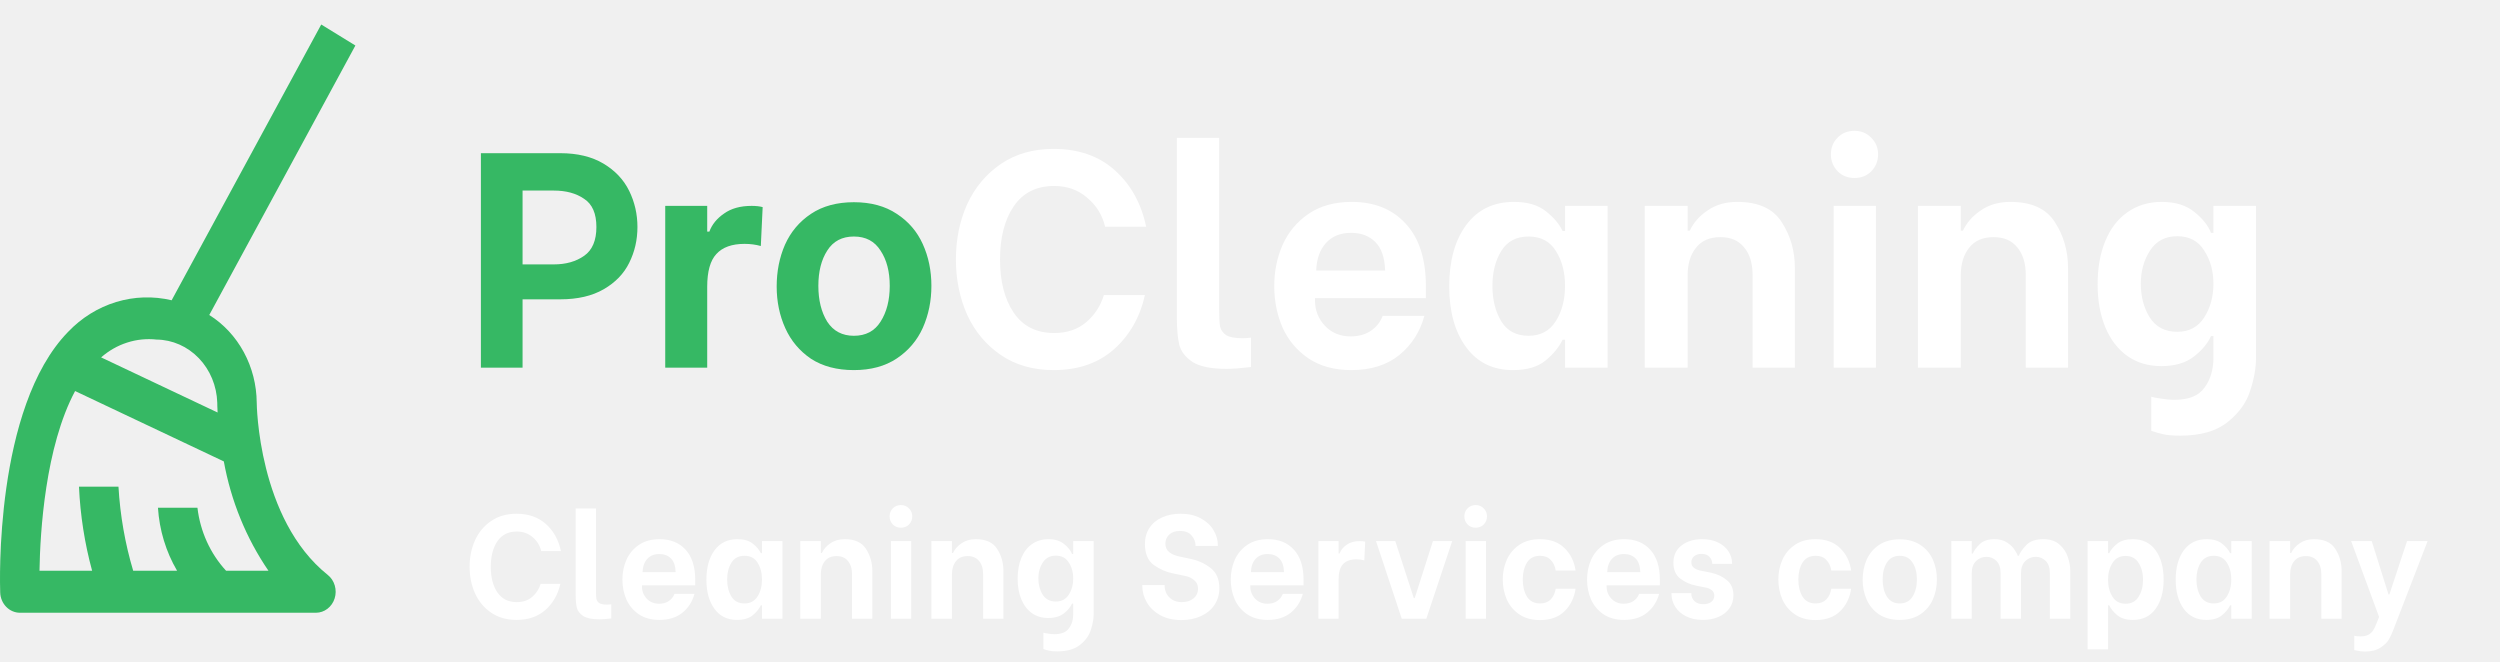
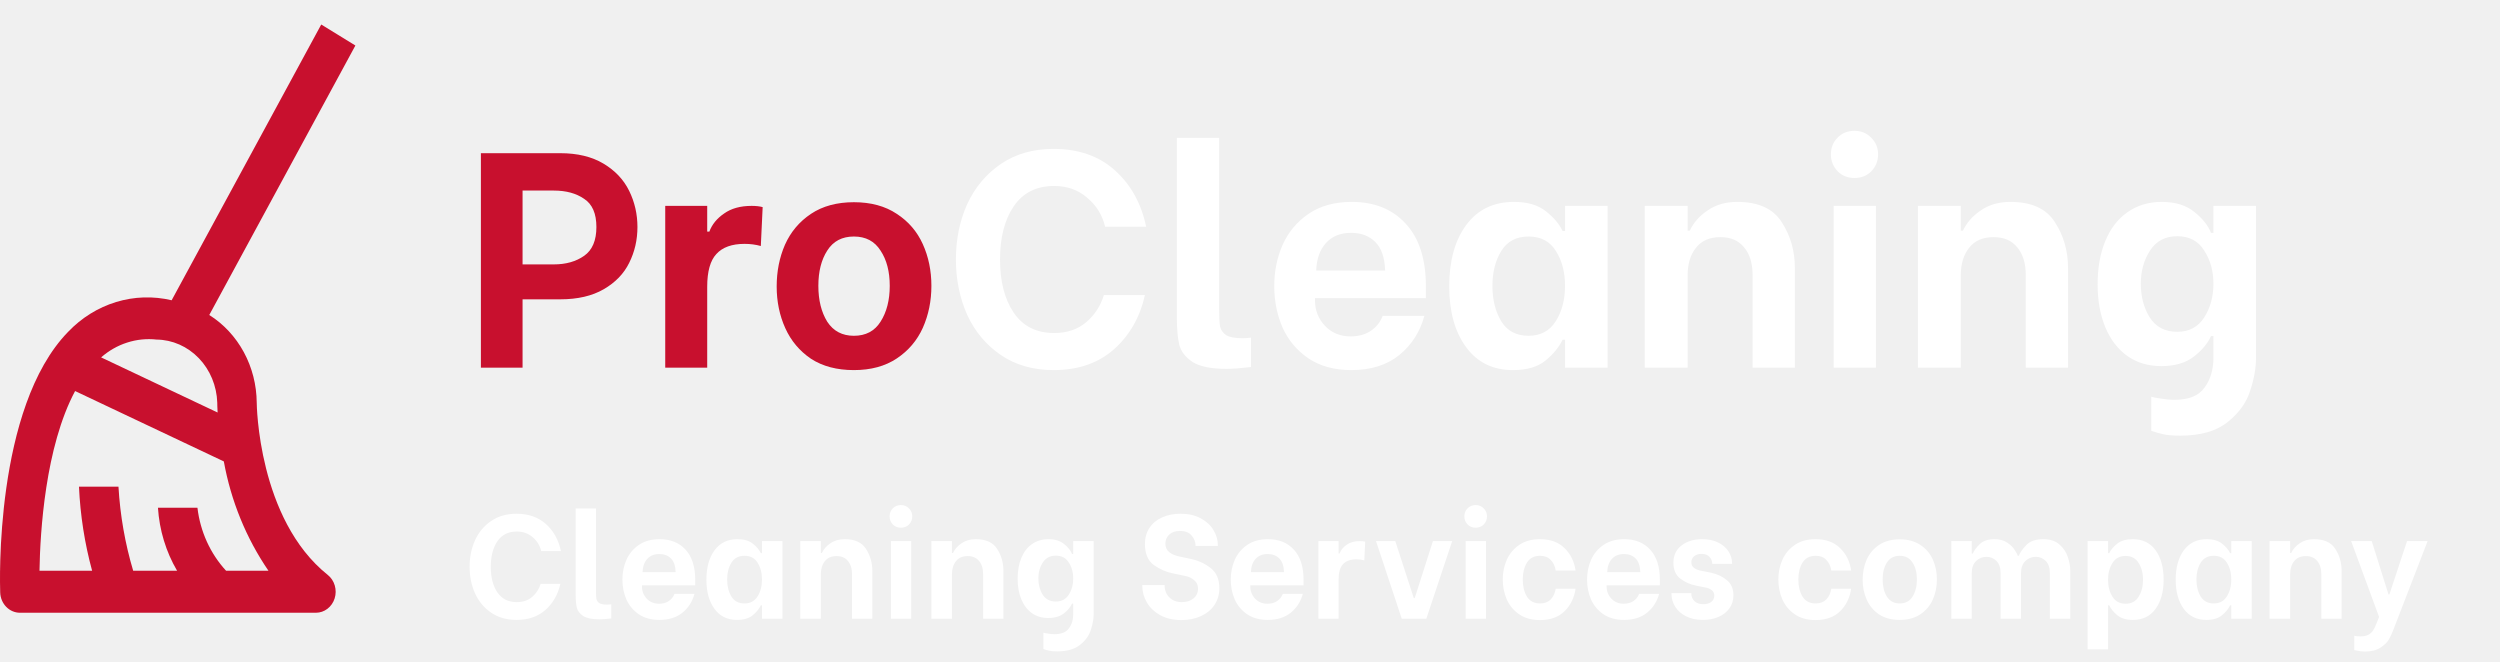
<svg xmlns="http://www.w3.org/2000/svg" width="204" height="54" viewBox="0 0 204 54" fill="none">
-   <path d="M20.949 32.857C20.938 31.411 20.576 29.992 19.897 28.738C19.218 27.485 18.247 26.439 17.076 25.703L29 3.714L26.213 2L14.006 24.502C12.508 24.146 10.949 24.195 9.474 24.645C7.998 25.095 6.652 25.932 5.559 27.078C-0.473 33.269 -0.006 47.741 0.017 48.354C0.033 48.797 0.21 49.216 0.511 49.522C0.811 49.829 1.211 50 1.628 50H25.779C26.118 50 26.447 49.887 26.721 49.676C26.996 49.466 27.201 49.169 27.308 48.828C27.415 48.486 27.418 48.118 27.317 47.775C27.216 47.431 27.017 47.13 26.746 46.914C21.043 42.361 20.949 32.95 20.949 32.857ZM12.777 27.709C14.066 27.724 15.3 28.268 16.223 29.227C17.145 30.185 17.685 31.486 17.729 32.857C17.729 32.922 17.732 33.214 17.756 33.661L8.251 29.163C8.877 28.613 9.6 28.202 10.377 27.953C11.153 27.703 11.969 27.62 12.777 27.709ZM18.447 46.571C17.16 45.176 16.339 43.369 16.111 41.429H12.889C13.005 43.253 13.54 45.019 14.449 46.571H10.867C10.205 44.347 9.802 42.044 9.667 39.714H6.445C6.549 42.037 6.908 44.338 7.516 46.571H3.223C3.273 43.424 3.69 36.471 6.128 31.909L18.264 37.652C18.847 40.874 20.09 43.919 21.905 46.571H18.447Z" fill="#36B864" />
-   <path d="M45.716 12.5C47.116 12.5 48.291 12.783 49.241 13.35C50.191 13.917 50.891 14.658 51.341 15.575C51.791 16.492 52.016 17.475 52.016 18.525C52.016 19.575 51.791 20.55 51.341 21.45C50.908 22.333 50.216 23.05 49.266 23.6C48.316 24.15 47.133 24.425 45.716 24.425H42.641V30H39.241V12.5H45.716ZM45.191 21.575C46.175 21.575 47 21.342 47.666 20.875C48.333 20.408 48.666 19.625 48.666 18.525C48.666 17.425 48.333 16.658 47.666 16.225C47.016 15.775 46.191 15.55 45.191 15.55H42.641V21.575H45.191ZM54.283 16.8H57.708V18.9H57.883C58.099 18.317 58.499 17.825 59.083 17.425C59.666 17.008 60.416 16.8 61.333 16.8C61.683 16.8 61.983 16.833 62.233 16.9L62.083 20.075C61.666 19.958 61.224 19.9 60.758 19.9C59.724 19.9 58.958 20.175 58.458 20.725C57.958 21.258 57.708 22.15 57.708 23.4V30H54.283V16.8ZM69.677 30.2C68.294 30.2 67.127 29.892 66.177 29.275C65.244 28.642 64.544 27.808 64.078 26.775C63.611 25.742 63.377 24.608 63.377 23.375C63.377 22.142 63.602 21.008 64.052 19.975C64.519 18.925 65.228 18.083 66.177 17.45C67.127 16.817 68.294 16.5 69.677 16.5C71.061 16.5 72.228 16.817 73.177 17.45C74.127 18.067 74.836 18.892 75.302 19.925C75.769 20.958 76.002 22.092 76.002 23.325C76.002 24.558 75.769 25.7 75.302 26.75C74.836 27.783 74.127 28.617 73.177 29.25C72.228 29.883 71.061 30.2 69.677 30.2ZM69.677 27.4C70.644 27.4 71.369 27.017 71.853 26.25C72.353 25.467 72.603 24.492 72.603 23.325C72.603 22.158 72.353 21.2 71.853 20.45C71.369 19.683 70.644 19.3 69.677 19.3C68.711 19.3 67.986 19.683 67.502 20.45C67.019 21.2 66.778 22.158 66.778 23.325C66.778 24.492 67.019 25.467 67.502 26.25C68.002 27.017 68.728 27.4 69.677 27.4Z" fill="#36B864" />
+   <path d="M20.949 32.857C20.938 31.411 20.576 29.992 19.897 28.738C19.218 27.485 18.247 26.439 17.076 25.703L29 3.714L26.213 2L14.006 24.502C12.508 24.146 10.949 24.195 9.474 24.645C7.998 25.095 6.652 25.932 5.559 27.078C-0.473 33.269 -0.006 47.741 0.017 48.354C0.033 48.797 0.21 49.216 0.511 49.522C0.811 49.829 1.211 50 1.628 50H25.779C26.118 50 26.447 49.887 26.721 49.676C26.996 49.466 27.201 49.169 27.308 48.828C27.415 48.486 27.418 48.118 27.317 47.775C27.216 47.431 27.017 47.13 26.746 46.914C21.043 42.361 20.949 32.95 20.949 32.857ZM12.777 27.709C14.066 27.724 15.3 28.268 16.223 29.227C17.145 30.185 17.685 31.486 17.729 32.857C17.729 32.922 17.732 33.214 17.756 33.661L8.251 29.163C8.877 28.613 9.6 28.202 10.377 27.953C11.153 27.703 11.969 27.62 12.777 27.709ZM18.447 46.571C17.16 45.176 16.339 43.369 16.111 41.429H12.889C13.005 43.253 13.54 45.019 14.449 46.571H10.867C10.205 44.347 9.802 42.044 9.667 39.714H6.445C6.549 42.037 6.908 44.338 7.516 46.571H3.223C3.273 43.424 3.69 36.471 6.128 31.909L18.264 37.652C18.847 40.874 20.09 43.919 21.905 46.571H18.447Z" fill="#C8102E" />
+   <path d="M45.716 12.5C47.116 12.5 48.291 12.783 49.241 13.35C50.191 13.917 50.891 14.658 51.341 15.575C51.791 16.492 52.016 17.475 52.016 18.525C52.016 19.575 51.791 20.55 51.341 21.45C50.908 22.333 50.216 23.05 49.266 23.6C48.316 24.15 47.133 24.425 45.716 24.425H42.641V30H39.241V12.5H45.716ZM45.191 21.575C46.175 21.575 47 21.342 47.666 20.875C48.333 20.408 48.666 19.625 48.666 18.525C48.666 17.425 48.333 16.658 47.666 16.225C47.016 15.775 46.191 15.55 45.191 15.55H42.641V21.575H45.191ZM54.283 16.8H57.708V18.9H57.883C58.099 18.317 58.499 17.825 59.083 17.425C59.666 17.008 60.416 16.8 61.333 16.8C61.683 16.8 61.983 16.833 62.233 16.9L62.083 20.075C61.666 19.958 61.224 19.9 60.758 19.9C59.724 19.9 58.958 20.175 58.458 20.725C57.958 21.258 57.708 22.15 57.708 23.4V30H54.283V16.8ZM69.677 30.2C68.294 30.2 67.127 29.892 66.177 29.275C65.244 28.642 64.544 27.808 64.078 26.775C63.611 25.742 63.377 24.608 63.377 23.375C63.377 22.142 63.602 21.008 64.052 19.975C64.519 18.925 65.228 18.083 66.177 17.45C67.127 16.817 68.294 16.5 69.677 16.5C71.061 16.5 72.228 16.817 73.177 17.45C74.127 18.067 74.836 18.892 75.302 19.925C75.769 20.958 76.002 22.092 76.002 23.325C76.002 24.558 75.769 25.7 75.302 26.75C74.836 27.783 74.127 28.617 73.177 29.25C72.228 29.883 71.061 30.2 69.677 30.2ZM69.677 27.4C70.644 27.4 71.369 27.017 71.853 26.25C72.353 25.467 72.603 24.492 72.603 23.325C72.603 22.158 72.353 21.2 71.853 20.45C71.369 19.683 70.644 19.3 69.677 19.3C68.711 19.3 67.986 19.683 67.502 20.45C67.019 21.2 66.778 22.158 66.778 23.325C66.778 24.492 67.019 25.467 67.502 26.25C68.002 27.017 68.728 27.4 69.677 27.4Z" fill="#C8102E" />
  <path d="M85.977 30.2C84.311 30.2 82.877 29.792 81.677 28.975C80.477 28.158 79.561 27.067 78.927 25.7C78.311 24.317 78.002 22.808 78.002 21.175C78.002 19.525 78.311 18.017 78.927 16.65C79.561 15.283 80.477 14.192 81.677 13.375C82.877 12.558 84.311 12.15 85.977 12.15C88.01 12.15 89.677 12.733 90.977 13.9C92.277 15.067 93.127 16.6 93.527 18.5H90.177C89.944 17.533 89.452 16.742 88.702 16.125C87.969 15.492 87.077 15.175 86.027 15.175C84.577 15.175 83.477 15.725 82.727 16.825C81.977 17.925 81.602 19.375 81.602 21.175C81.602 22.975 81.977 24.425 82.727 25.525C83.477 26.625 84.577 27.175 86.027 27.175C87.061 27.175 87.927 26.883 88.627 26.3C89.327 25.7 89.811 24.958 90.077 24.075H93.427C93.027 25.875 92.186 27.35 90.902 28.5C89.619 29.633 87.977 30.2 85.977 30.2ZM100.083 30.1C98.849 30.1 97.933 29.917 97.333 29.55C96.749 29.167 96.383 28.7 96.233 28.15C96.099 27.583 96.033 26.867 96.033 26V11.25H99.483V25.3C99.483 25.9 99.508 26.35 99.558 26.65C99.624 26.933 99.791 27.167 100.058 27.35C100.341 27.517 100.783 27.6 101.383 27.6C101.583 27.6 101.816 27.583 102.083 27.55V29.95C101.233 30.05 100.566 30.1 100.083 30.1ZM110.278 30.2C108.895 30.2 107.728 29.883 106.778 29.25C105.828 28.6 105.12 27.758 104.653 26.725C104.203 25.675 103.978 24.55 103.978 23.35C103.978 22.15 104.203 21.033 104.653 20C105.12 18.95 105.828 18.1 106.778 17.45C107.728 16.8 108.903 16.475 110.303 16.475C112.153 16.475 113.62 17.067 114.703 18.25C115.803 19.433 116.353 21.142 116.353 23.375V24.325H107.303V24.525C107.303 25.325 107.578 26.017 108.128 26.6C108.678 27.167 109.37 27.45 110.203 27.45C110.853 27.45 111.403 27.3 111.853 27C112.303 26.7 112.628 26.292 112.828 25.775H116.228C115.878 27.075 115.195 28.142 114.178 28.975C113.161 29.792 111.861 30.2 110.278 30.2ZM113.028 22.075C112.995 21.025 112.728 20.25 112.228 19.75C111.728 19.25 111.07 19 110.253 19C109.386 19 108.703 19.275 108.203 19.825C107.703 20.375 107.436 21.125 107.403 22.075H113.028ZM123.457 30.2C121.824 30.2 120.549 29.575 119.632 28.325C118.716 27.075 118.257 25.425 118.257 23.375C118.257 21.292 118.716 19.625 119.632 18.375C120.566 17.108 121.866 16.475 123.532 16.475C124.649 16.475 125.524 16.733 126.157 17.25C126.791 17.75 127.241 18.283 127.507 18.85H127.707V16.8H131.182V30H127.707V27.725H127.507C127.207 28.342 126.741 28.908 126.107 29.425C125.474 29.942 124.591 30.2 123.457 30.2ZM124.732 27.4C125.716 27.4 126.457 27 126.957 26.2C127.457 25.4 127.707 24.442 127.707 23.325C127.707 22.208 127.457 21.258 126.957 20.475C126.474 19.692 125.732 19.3 124.732 19.3C123.732 19.3 122.991 19.692 122.507 20.475C122.024 21.258 121.782 22.208 121.782 23.325C121.782 24.458 122.024 25.425 122.507 26.225C122.991 27.008 123.732 27.4 124.732 27.4ZM134.212 16.8H137.712V18.825H137.887C138.187 18.175 138.67 17.625 139.337 17.175C140.004 16.708 140.812 16.475 141.762 16.475C143.479 16.475 144.687 17.025 145.387 18.125C146.104 19.225 146.462 20.475 146.462 21.875V30H143.012V22.45C143.012 21.483 142.779 20.725 142.312 20.175C141.862 19.625 141.22 19.35 140.387 19.35C139.504 19.35 138.837 19.642 138.387 20.225C137.937 20.792 137.712 21.533 137.712 22.45V30H134.212V16.8ZM149.627 16.8H153.077V30H149.627V16.8ZM151.327 14.525C150.777 14.525 150.318 14.342 149.952 13.975C149.585 13.592 149.402 13.133 149.402 12.6C149.402 12.05 149.585 11.592 149.952 11.225C150.318 10.858 150.777 10.675 151.327 10.675C151.877 10.675 152.335 10.867 152.702 11.25C153.068 11.617 153.252 12.067 153.252 12.6C153.252 13.133 153.068 13.592 152.702 13.975C152.335 14.342 151.877 14.525 151.327 14.525ZM156.502 16.8H160.002V18.825H160.177C160.477 18.175 160.96 17.625 161.627 17.175C162.294 16.708 163.102 16.475 164.052 16.475C165.769 16.475 166.977 17.025 167.677 18.125C168.394 19.225 168.752 20.475 168.752 21.875V30H165.302V22.45C165.302 21.483 165.069 20.725 164.602 20.175C164.152 19.625 163.51 19.35 162.677 19.35C161.794 19.35 161.127 19.642 160.677 20.225C160.227 20.792 160.002 21.533 160.002 22.45V30H156.502V16.8ZM177.891 35.55C177.274 35.55 176.807 35.508 176.491 35.425C176.174 35.358 175.857 35.267 175.541 35.15V32.375C175.707 32.425 175.974 32.475 176.341 32.525C176.724 32.592 177.091 32.625 177.441 32.625C178.607 32.625 179.424 32.292 179.891 31.625C180.374 30.975 180.616 30.158 180.616 29.175V27.425H180.416C180.149 28.025 179.682 28.583 179.016 29.1C178.349 29.617 177.466 29.875 176.366 29.875C175.299 29.875 174.374 29.6 173.591 29.05C172.807 28.483 172.207 27.7 171.791 26.7C171.374 25.683 171.166 24.517 171.166 23.2C171.166 21.85 171.374 20.675 171.791 19.675C172.207 18.658 172.807 17.875 173.591 17.325C174.391 16.758 175.324 16.475 176.391 16.475C177.507 16.475 178.399 16.75 179.066 17.3C179.732 17.833 180.182 18.4 180.416 19H180.616V16.8H184.091V29.175C184.091 30.025 183.932 30.925 183.616 31.875C183.316 32.842 182.707 33.692 181.791 34.425C180.874 35.175 179.574 35.55 177.891 35.55ZM177.666 27.075C178.632 27.075 179.366 26.683 179.866 25.9C180.366 25.117 180.616 24.2 180.616 23.15C180.616 22.117 180.366 21.217 179.866 20.45C179.382 19.667 178.649 19.275 177.666 19.275C176.682 19.275 175.941 19.667 175.441 20.45C174.941 21.217 174.691 22.117 174.691 23.15C174.691 24.2 174.932 25.117 175.416 25.9C175.916 26.683 176.666 27.075 177.666 27.075Z" fill="white" />
  <path d="M42.148 50.585C41.348 50.585 40.66 50.389 40.084 49.997C39.508 49.605 39.068 49.081 38.764 48.425C38.468 47.761 38.32 47.037 38.32 46.253C38.32 45.461 38.468 44.737 38.764 44.081C39.068 43.425 39.508 42.901 40.084 42.509C40.66 42.117 41.348 41.921 42.148 41.921C43.124 41.921 43.924 42.201 44.548 42.761C45.172 43.321 45.58 44.057 45.772 44.969H44.164C44.052 44.505 43.816 44.125 43.456 43.829C43.104 43.525 42.676 43.373 42.172 43.373C41.476 43.373 40.948 43.637 40.588 44.165C40.228 44.693 40.048 45.389 40.048 46.253C40.048 47.117 40.228 47.813 40.588 48.341C40.948 48.869 41.476 49.133 42.172 49.133C42.668 49.133 43.084 48.993 43.42 48.713C43.756 48.425 43.988 48.069 44.116 47.645H45.724C45.532 48.509 45.128 49.217 44.512 49.769C43.896 50.313 43.108 50.585 42.148 50.585ZM48.919 50.537C48.327 50.537 47.887 50.449 47.599 50.273C47.319 50.089 47.143 49.865 47.071 49.601C47.007 49.329 46.975 48.985 46.975 48.569V41.489H48.631V48.233C48.631 48.521 48.643 48.737 48.667 48.881C48.699 49.017 48.779 49.129 48.907 49.217C49.043 49.297 49.255 49.337 49.543 49.337C49.639 49.337 49.751 49.329 49.879 49.313V50.465C49.471 50.513 49.151 50.537 48.919 50.537ZM53.813 50.585C53.149 50.585 52.589 50.433 52.133 50.129C51.677 49.817 51.337 49.413 51.113 48.917C50.897 48.413 50.789 47.873 50.789 47.297C50.789 46.721 50.897 46.185 51.113 45.689C51.337 45.185 51.677 44.777 52.133 44.465C52.589 44.153 53.153 43.997 53.825 43.997C54.713 43.997 55.417 44.281 55.937 44.849C56.465 45.417 56.729 46.237 56.729 47.309V47.765H52.385V47.861C52.385 48.245 52.517 48.577 52.781 48.857C53.045 49.129 53.377 49.265 53.777 49.265C54.089 49.265 54.353 49.193 54.569 49.049C54.785 48.905 54.941 48.709 55.037 48.461H56.669C56.501 49.085 56.173 49.597 55.685 49.997C55.197 50.389 54.573 50.585 53.813 50.585ZM55.133 46.685C55.117 46.181 54.989 45.809 54.749 45.569C54.509 45.329 54.193 45.209 53.801 45.209C53.385 45.209 53.057 45.341 52.817 45.605C52.577 45.869 52.449 46.229 52.433 46.685H55.133ZM60.139 50.585C59.355 50.585 58.743 50.285 58.303 49.685C57.863 49.085 57.643 48.293 57.643 47.309C57.643 46.309 57.863 45.509 58.303 44.909C58.751 44.301 59.375 43.997 60.175 43.997C60.711 43.997 61.131 44.121 61.435 44.369C61.739 44.609 61.955 44.865 62.083 45.137H62.179V44.153H63.847V50.489H62.179V49.397H62.083C61.939 49.693 61.715 49.965 61.411 50.213C61.107 50.461 60.683 50.585 60.139 50.585ZM60.751 49.241C61.223 49.241 61.579 49.049 61.819 48.665C62.059 48.281 62.179 47.821 62.179 47.285C62.179 46.749 62.059 46.293 61.819 45.917C61.587 45.541 61.231 45.353 60.751 45.353C60.271 45.353 59.915 45.541 59.683 45.917C59.451 46.293 59.335 46.749 59.335 47.285C59.335 47.829 59.451 48.293 59.683 48.677C59.915 49.053 60.271 49.241 60.751 49.241ZM65.301 44.153H66.981V45.125H67.065C67.209 44.813 67.441 44.549 67.761 44.333C68.081 44.109 68.469 43.997 68.925 43.997C69.749 43.997 70.329 44.261 70.665 44.789C71.009 45.317 71.181 45.917 71.181 46.589V50.489H69.525V46.865C69.525 46.401 69.413 46.037 69.189 45.773C68.973 45.509 68.665 45.377 68.265 45.377C67.841 45.377 67.521 45.517 67.305 45.797C67.089 46.069 66.981 46.425 66.981 46.865V50.489H65.301V44.153ZM72.7 44.153H74.356V50.489H72.7V44.153ZM73.516 43.061C73.252 43.061 73.032 42.973 72.856 42.797C72.68 42.613 72.592 42.393 72.592 42.137C72.592 41.873 72.68 41.653 72.856 41.477C73.032 41.301 73.252 41.213 73.516 41.213C73.78 41.213 74 41.305 74.176 41.489C74.352 41.665 74.44 41.881 74.44 42.137C74.44 42.393 74.352 42.613 74.176 42.797C74 42.973 73.78 43.061 73.516 43.061ZM76 44.153H77.68V45.125H77.764C77.908 44.813 78.14 44.549 78.46 44.333C78.78 44.109 79.168 43.997 79.624 43.997C80.448 43.997 81.028 44.261 81.364 44.789C81.708 45.317 81.88 45.917 81.88 46.589V50.489H80.224V46.865C80.224 46.401 80.112 46.037 79.888 45.773C79.672 45.509 79.364 45.377 78.964 45.377C78.54 45.377 78.22 45.517 78.004 45.797C77.788 46.069 77.68 46.425 77.68 46.865V50.489H76V44.153ZM86.267 53.153C85.971 53.153 85.747 53.133 85.595 53.093C85.443 53.061 85.291 53.017 85.139 52.961V51.629C85.219 51.653 85.347 51.677 85.523 51.701C85.707 51.733 85.883 51.749 86.051 51.749C86.611 51.749 87.003 51.589 87.227 51.269C87.459 50.957 87.575 50.565 87.575 50.093V49.253H87.479C87.351 49.541 87.127 49.809 86.807 50.057C86.487 50.305 86.063 50.429 85.535 50.429C85.023 50.429 84.579 50.297 84.203 50.033C83.827 49.761 83.539 49.385 83.339 48.905C83.139 48.417 83.039 47.857 83.039 47.225C83.039 46.577 83.139 46.013 83.339 45.533C83.539 45.045 83.827 44.669 84.203 44.405C84.587 44.133 85.035 43.997 85.547 43.997C86.083 43.997 86.511 44.129 86.831 44.393C87.151 44.649 87.367 44.921 87.479 45.209H87.575V44.153H89.243V50.093C89.243 50.501 89.167 50.933 89.015 51.389C88.871 51.853 88.579 52.261 88.139 52.613C87.699 52.973 87.075 53.153 86.267 53.153ZM86.159 49.085C86.623 49.085 86.975 48.897 87.215 48.521C87.455 48.145 87.575 47.705 87.575 47.201C87.575 46.705 87.455 46.273 87.215 45.905C86.983 45.529 86.631 45.341 86.159 45.341C85.687 45.341 85.331 45.529 85.091 45.905C84.851 46.273 84.731 46.705 84.731 47.201C84.731 47.705 84.847 48.145 85.079 48.521C85.319 48.897 85.679 49.085 86.159 49.085ZM96.415 50.597C95.743 50.597 95.163 50.465 94.675 50.201C94.195 49.929 93.831 49.581 93.583 49.157C93.335 48.733 93.211 48.285 93.211 47.813V47.741H95.035V47.813C95.035 48.013 95.083 48.217 95.179 48.425C95.283 48.625 95.439 48.793 95.647 48.929C95.863 49.065 96.127 49.133 96.439 49.133C96.831 49.133 97.147 49.033 97.387 48.833C97.635 48.633 97.759 48.365 97.759 48.029C97.759 47.741 97.655 47.513 97.447 47.345C97.247 47.169 96.999 47.053 96.703 46.997L95.683 46.781C95.155 46.677 94.647 46.453 94.159 46.109C93.671 45.757 93.427 45.185 93.427 44.393C93.427 43.881 93.551 43.441 93.799 43.073C94.047 42.697 94.391 42.413 94.831 42.221C95.271 42.021 95.771 41.921 96.331 41.921C96.971 41.921 97.519 42.045 97.975 42.293C98.439 42.541 98.787 42.861 99.019 43.253C99.259 43.645 99.379 44.061 99.379 44.501V44.549H97.555V44.513C97.555 44.225 97.451 43.957 97.243 43.709C97.043 43.453 96.719 43.325 96.271 43.325C95.903 43.325 95.615 43.425 95.407 43.625C95.199 43.817 95.095 44.065 95.095 44.369C95.095 44.657 95.199 44.885 95.407 45.053C95.623 45.221 95.887 45.337 96.199 45.401L97.207 45.617C97.823 45.753 98.359 46.005 98.815 46.373C99.271 46.741 99.499 47.281 99.499 47.993C99.499 48.505 99.367 48.961 99.103 49.361C98.839 49.753 98.471 50.057 97.999 50.273C97.535 50.489 97.007 50.597 96.415 50.597ZM103.454 50.585C102.79 50.585 102.23 50.433 101.774 50.129C101.318 49.817 100.978 49.413 100.754 48.917C100.538 48.413 100.43 47.873 100.43 47.297C100.43 46.721 100.538 46.185 100.754 45.689C100.978 45.185 101.318 44.777 101.774 44.465C102.23 44.153 102.794 43.997 103.465 43.997C104.354 43.997 105.058 44.281 105.578 44.849C106.106 45.417 106.37 46.237 106.37 47.309V47.765H102.026V47.861C102.026 48.245 102.158 48.577 102.422 48.857C102.686 49.129 103.018 49.265 103.418 49.265C103.73 49.265 103.994 49.193 104.21 49.049C104.426 48.905 104.582 48.709 104.678 48.461H106.31C106.142 49.085 105.814 49.597 105.326 49.997C104.838 50.389 104.214 50.585 103.454 50.585ZM104.774 46.685C104.758 46.181 104.63 45.809 104.39 45.569C104.15 45.329 103.834 45.209 103.442 45.209C103.026 45.209 102.698 45.341 102.458 45.605C102.218 45.869 102.09 46.229 102.074 46.685H104.774ZM107.584 44.153H109.228V45.161H109.312C109.416 44.881 109.608 44.645 109.888 44.453C110.168 44.253 110.528 44.153 110.968 44.153C111.136 44.153 111.28 44.169 111.4 44.201L111.328 45.725C111.128 45.669 110.916 45.641 110.692 45.641C110.196 45.641 109.828 45.773 109.588 46.037C109.348 46.293 109.228 46.721 109.228 47.321V50.489H107.584V44.153ZM112.283 44.153H113.855L115.367 48.809H115.439L116.927 44.153H118.499L116.387 50.489H114.383L112.283 44.153ZM119.599 44.153H121.255V50.489H119.599V44.153ZM120.415 43.061C120.151 43.061 119.931 42.973 119.755 42.797C119.579 42.613 119.491 42.393 119.491 42.137C119.491 41.873 119.579 41.653 119.755 41.477C119.931 41.301 120.151 41.213 120.415 41.213C120.679 41.213 120.899 41.305 121.075 41.489C121.251 41.665 121.339 41.881 121.339 42.137C121.339 42.393 121.251 42.613 121.075 42.797C120.899 42.973 120.679 43.061 120.415 43.061ZM125.661 50.597C124.989 50.597 124.425 50.441 123.969 50.129C123.513 49.817 123.173 49.409 122.949 48.905C122.733 48.401 122.625 47.861 122.625 47.285C122.625 46.717 122.733 46.185 122.949 45.689C123.173 45.185 123.513 44.777 123.969 44.465C124.425 44.153 124.989 43.997 125.661 43.997C126.509 43.997 127.177 44.241 127.665 44.729C128.161 45.209 128.461 45.817 128.565 46.553H126.945C126.889 46.193 126.753 45.905 126.537 45.689C126.329 45.465 126.041 45.353 125.673 45.353C125.185 45.353 124.825 45.541 124.593 45.917C124.369 46.293 124.257 46.749 124.257 47.285C124.257 47.837 124.369 48.301 124.593 48.677C124.825 49.053 125.185 49.241 125.673 49.241C126.033 49.241 126.321 49.133 126.537 48.917C126.753 48.693 126.889 48.401 126.945 48.041H128.565C128.461 48.777 128.161 49.389 127.665 49.877C127.177 50.357 126.509 50.597 125.661 50.597ZM132.528 50.585C131.864 50.585 131.304 50.433 130.848 50.129C130.392 49.817 130.052 49.413 129.828 48.917C129.612 48.413 129.504 47.873 129.504 47.297C129.504 46.721 129.612 46.185 129.828 45.689C130.052 45.185 130.392 44.777 130.848 44.465C131.304 44.153 131.868 43.997 132.54 43.997C133.428 43.997 134.132 44.281 134.652 44.849C135.18 45.417 135.444 46.237 135.444 47.309V47.765H131.1V47.861C131.1 48.245 131.232 48.577 131.496 48.857C131.76 49.129 132.092 49.265 132.492 49.265C132.804 49.265 133.068 49.193 133.284 49.049C133.5 48.905 133.656 48.709 133.752 48.461H135.384C135.216 49.085 134.888 49.597 134.4 49.997C133.912 50.389 133.288 50.585 132.528 50.585ZM133.848 46.685C133.832 46.181 133.704 45.809 133.464 45.569C133.224 45.329 132.908 45.209 132.516 45.209C132.1 45.209 131.772 45.341 131.532 45.605C131.292 45.869 131.164 46.229 131.148 46.685H133.848ZM138.962 50.585C138.426 50.585 137.962 50.485 137.57 50.285C137.186 50.085 136.894 49.825 136.694 49.505C136.494 49.177 136.394 48.833 136.394 48.473V48.401H138.014V48.473C138.014 48.689 138.098 48.881 138.266 49.049C138.434 49.217 138.678 49.301 138.998 49.301C139.262 49.301 139.474 49.241 139.634 49.121C139.802 48.993 139.886 48.821 139.886 48.605C139.886 48.413 139.814 48.261 139.67 48.149C139.526 48.037 139.346 47.965 139.13 47.933L138.41 47.789C137.938 47.701 137.51 47.513 137.126 47.225C136.742 46.937 136.55 46.501 136.55 45.917C136.55 45.317 136.77 44.849 137.21 44.513C137.65 44.169 138.214 43.997 138.902 43.997C139.406 43.997 139.842 44.089 140.21 44.273C140.578 44.457 140.858 44.701 141.05 45.005C141.242 45.301 141.338 45.621 141.338 45.965V46.013H139.718V45.977C139.718 45.785 139.646 45.609 139.502 45.449C139.358 45.281 139.138 45.197 138.842 45.197C138.594 45.197 138.394 45.261 138.242 45.389C138.09 45.517 138.014 45.685 138.014 45.893C138.014 46.085 138.09 46.237 138.242 46.349C138.402 46.461 138.598 46.537 138.83 46.577L139.622 46.733C140.134 46.845 140.566 47.049 140.918 47.345C141.27 47.633 141.446 48.045 141.446 48.581C141.446 48.981 141.338 49.333 141.122 49.637C140.906 49.941 140.606 50.177 140.222 50.345C139.846 50.505 139.426 50.585 138.962 50.585ZM148.149 50.597C147.477 50.597 146.913 50.441 146.457 50.129C146.001 49.817 145.661 49.409 145.437 48.905C145.221 48.401 145.113 47.861 145.113 47.285C145.113 46.717 145.221 46.185 145.437 45.689C145.661 45.185 146.001 44.777 146.457 44.465C146.913 44.153 147.477 43.997 148.149 43.997C148.997 43.997 149.665 44.241 150.153 44.729C150.649 45.209 150.949 45.817 151.053 46.553H149.433C149.377 46.193 149.241 45.905 149.025 45.689C148.817 45.465 148.529 45.353 148.161 45.353C147.673 45.353 147.313 45.541 147.081 45.917C146.857 46.293 146.745 46.749 146.745 47.285C146.745 47.837 146.857 48.301 147.081 48.677C147.313 49.053 147.673 49.241 148.161 49.241C148.521 49.241 148.809 49.133 149.025 48.917C149.241 48.693 149.377 48.401 149.433 48.041H151.053C150.949 48.777 150.649 49.389 150.153 49.877C149.665 50.357 148.997 50.597 148.149 50.597ZM155.016 50.585C154.352 50.585 153.792 50.437 153.336 50.141C152.888 49.837 152.552 49.437 152.328 48.941C152.104 48.445 151.992 47.901 151.992 47.309C151.992 46.717 152.1 46.173 152.316 45.677C152.54 45.173 152.88 44.769 153.336 44.465C153.792 44.161 154.352 44.009 155.016 44.009C155.68 44.009 156.24 44.161 156.696 44.465C157.152 44.761 157.492 45.157 157.716 45.653C157.94 46.149 158.052 46.693 158.052 47.285C158.052 47.877 157.94 48.425 157.716 48.929C157.492 49.425 157.152 49.825 156.696 50.129C156.24 50.433 155.68 50.585 155.016 50.585ZM155.016 49.241C155.48 49.241 155.828 49.057 156.06 48.689C156.3 48.313 156.42 47.845 156.42 47.285C156.42 46.725 156.3 46.265 156.06 45.905C155.828 45.537 155.48 45.353 155.016 45.353C154.552 45.353 154.204 45.537 153.972 45.905C153.74 46.265 153.624 46.725 153.624 47.285C153.624 47.845 153.74 48.313 153.972 48.689C154.212 49.057 154.56 49.241 155.016 49.241ZM159.227 44.153H160.895V45.173H160.979C161.067 44.949 161.251 44.697 161.531 44.417C161.811 44.137 162.219 43.997 162.755 43.997C163.171 43.997 163.519 44.093 163.799 44.285C164.079 44.477 164.283 44.681 164.411 44.897C164.547 45.105 164.627 45.257 164.651 45.353H164.735C164.831 45.097 165.031 44.809 165.335 44.489C165.639 44.161 166.107 43.997 166.739 43.997C167.291 43.997 167.727 44.141 168.047 44.429C168.375 44.709 168.603 45.049 168.731 45.449C168.867 45.841 168.935 46.221 168.935 46.589V50.489H167.267V46.757C167.267 46.325 167.155 45.997 166.931 45.773C166.707 45.549 166.435 45.437 166.115 45.437C165.787 45.437 165.503 45.553 165.263 45.785C165.031 46.017 164.915 46.341 164.915 46.757V50.489H163.247V46.757C163.247 46.325 163.135 45.997 162.911 45.773C162.687 45.549 162.415 45.437 162.095 45.437C161.767 45.437 161.483 45.553 161.243 45.785C161.011 46.017 160.895 46.341 160.895 46.757V50.489H159.227V44.153ZM174.044 50.585C173.508 50.585 173.088 50.461 172.784 50.213C172.48 49.965 172.256 49.693 172.112 49.397H172.016V52.985H170.348V44.153H172.016V45.137H172.112C172.24 44.865 172.456 44.609 172.76 44.369C173.064 44.121 173.488 43.997 174.032 43.997C174.84 43.997 175.46 44.297 175.892 44.897C176.332 45.497 176.552 46.301 176.552 47.309C176.552 48.293 176.332 49.085 175.892 49.685C175.46 50.285 174.844 50.585 174.044 50.585ZM173.444 49.265C173.924 49.265 174.28 49.073 174.512 48.689C174.752 48.305 174.872 47.841 174.872 47.297C174.872 46.769 174.752 46.317 174.512 45.941C174.28 45.557 173.924 45.365 173.444 45.365C172.972 45.365 172.616 45.557 172.376 45.941C172.136 46.325 172.016 46.781 172.016 47.309C172.016 47.845 172.136 48.305 172.376 48.689C172.616 49.073 172.972 49.265 173.444 49.265ZM180.033 50.585C179.249 50.585 178.637 50.285 178.197 49.685C177.757 49.085 177.537 48.293 177.537 47.309C177.537 46.309 177.757 45.509 178.197 44.909C178.645 44.301 179.269 43.997 180.069 43.997C180.605 43.997 181.025 44.121 181.329 44.369C181.633 44.609 181.849 44.865 181.977 45.137H182.073V44.153H183.741V50.489H182.073V49.397H181.977C181.833 49.693 181.609 49.965 181.305 50.213C181.001 50.461 180.577 50.585 180.033 50.585ZM180.645 49.241C181.117 49.241 181.473 49.049 181.713 48.665C181.953 48.281 182.073 47.821 182.073 47.285C182.073 46.749 181.953 46.293 181.713 45.917C181.481 45.541 181.125 45.353 180.645 45.353C180.165 45.353 179.809 45.541 179.577 45.917C179.345 46.293 179.229 46.749 179.229 47.285C179.229 47.829 179.345 48.293 179.577 48.677C179.809 49.053 180.165 49.241 180.645 49.241ZM185.196 44.153H186.876V45.125H186.96C187.104 44.813 187.336 44.549 187.656 44.333C187.976 44.109 188.364 43.997 188.82 43.997C189.644 43.997 190.224 44.261 190.56 44.789C190.904 45.317 191.076 45.917 191.076 46.589V50.489H189.42V46.865C189.42 46.401 189.308 46.037 189.084 45.773C188.868 45.509 188.56 45.377 188.16 45.377C187.736 45.377 187.416 45.517 187.2 45.797C186.984 46.069 186.876 46.425 186.876 46.865V50.489H185.196V44.153ZM195.298 51.389C195.186 51.685 195.066 51.945 194.938 52.169C194.81 52.401 194.582 52.625 194.254 52.841C193.934 53.057 193.51 53.165 192.982 53.165C192.758 53.165 192.566 53.145 192.406 53.105C192.246 53.073 192.146 53.053 192.106 53.045V51.881C192.234 51.913 192.406 51.929 192.622 51.929C192.886 51.929 193.098 51.885 193.258 51.797C193.418 51.709 193.546 51.593 193.642 51.449C193.738 51.305 193.834 51.105 193.93 50.849L194.134 50.345L191.854 44.153H193.534L194.902 48.509H194.974L196.414 44.153H198.094L195.298 51.389Z" fill="white" />
</svg>
